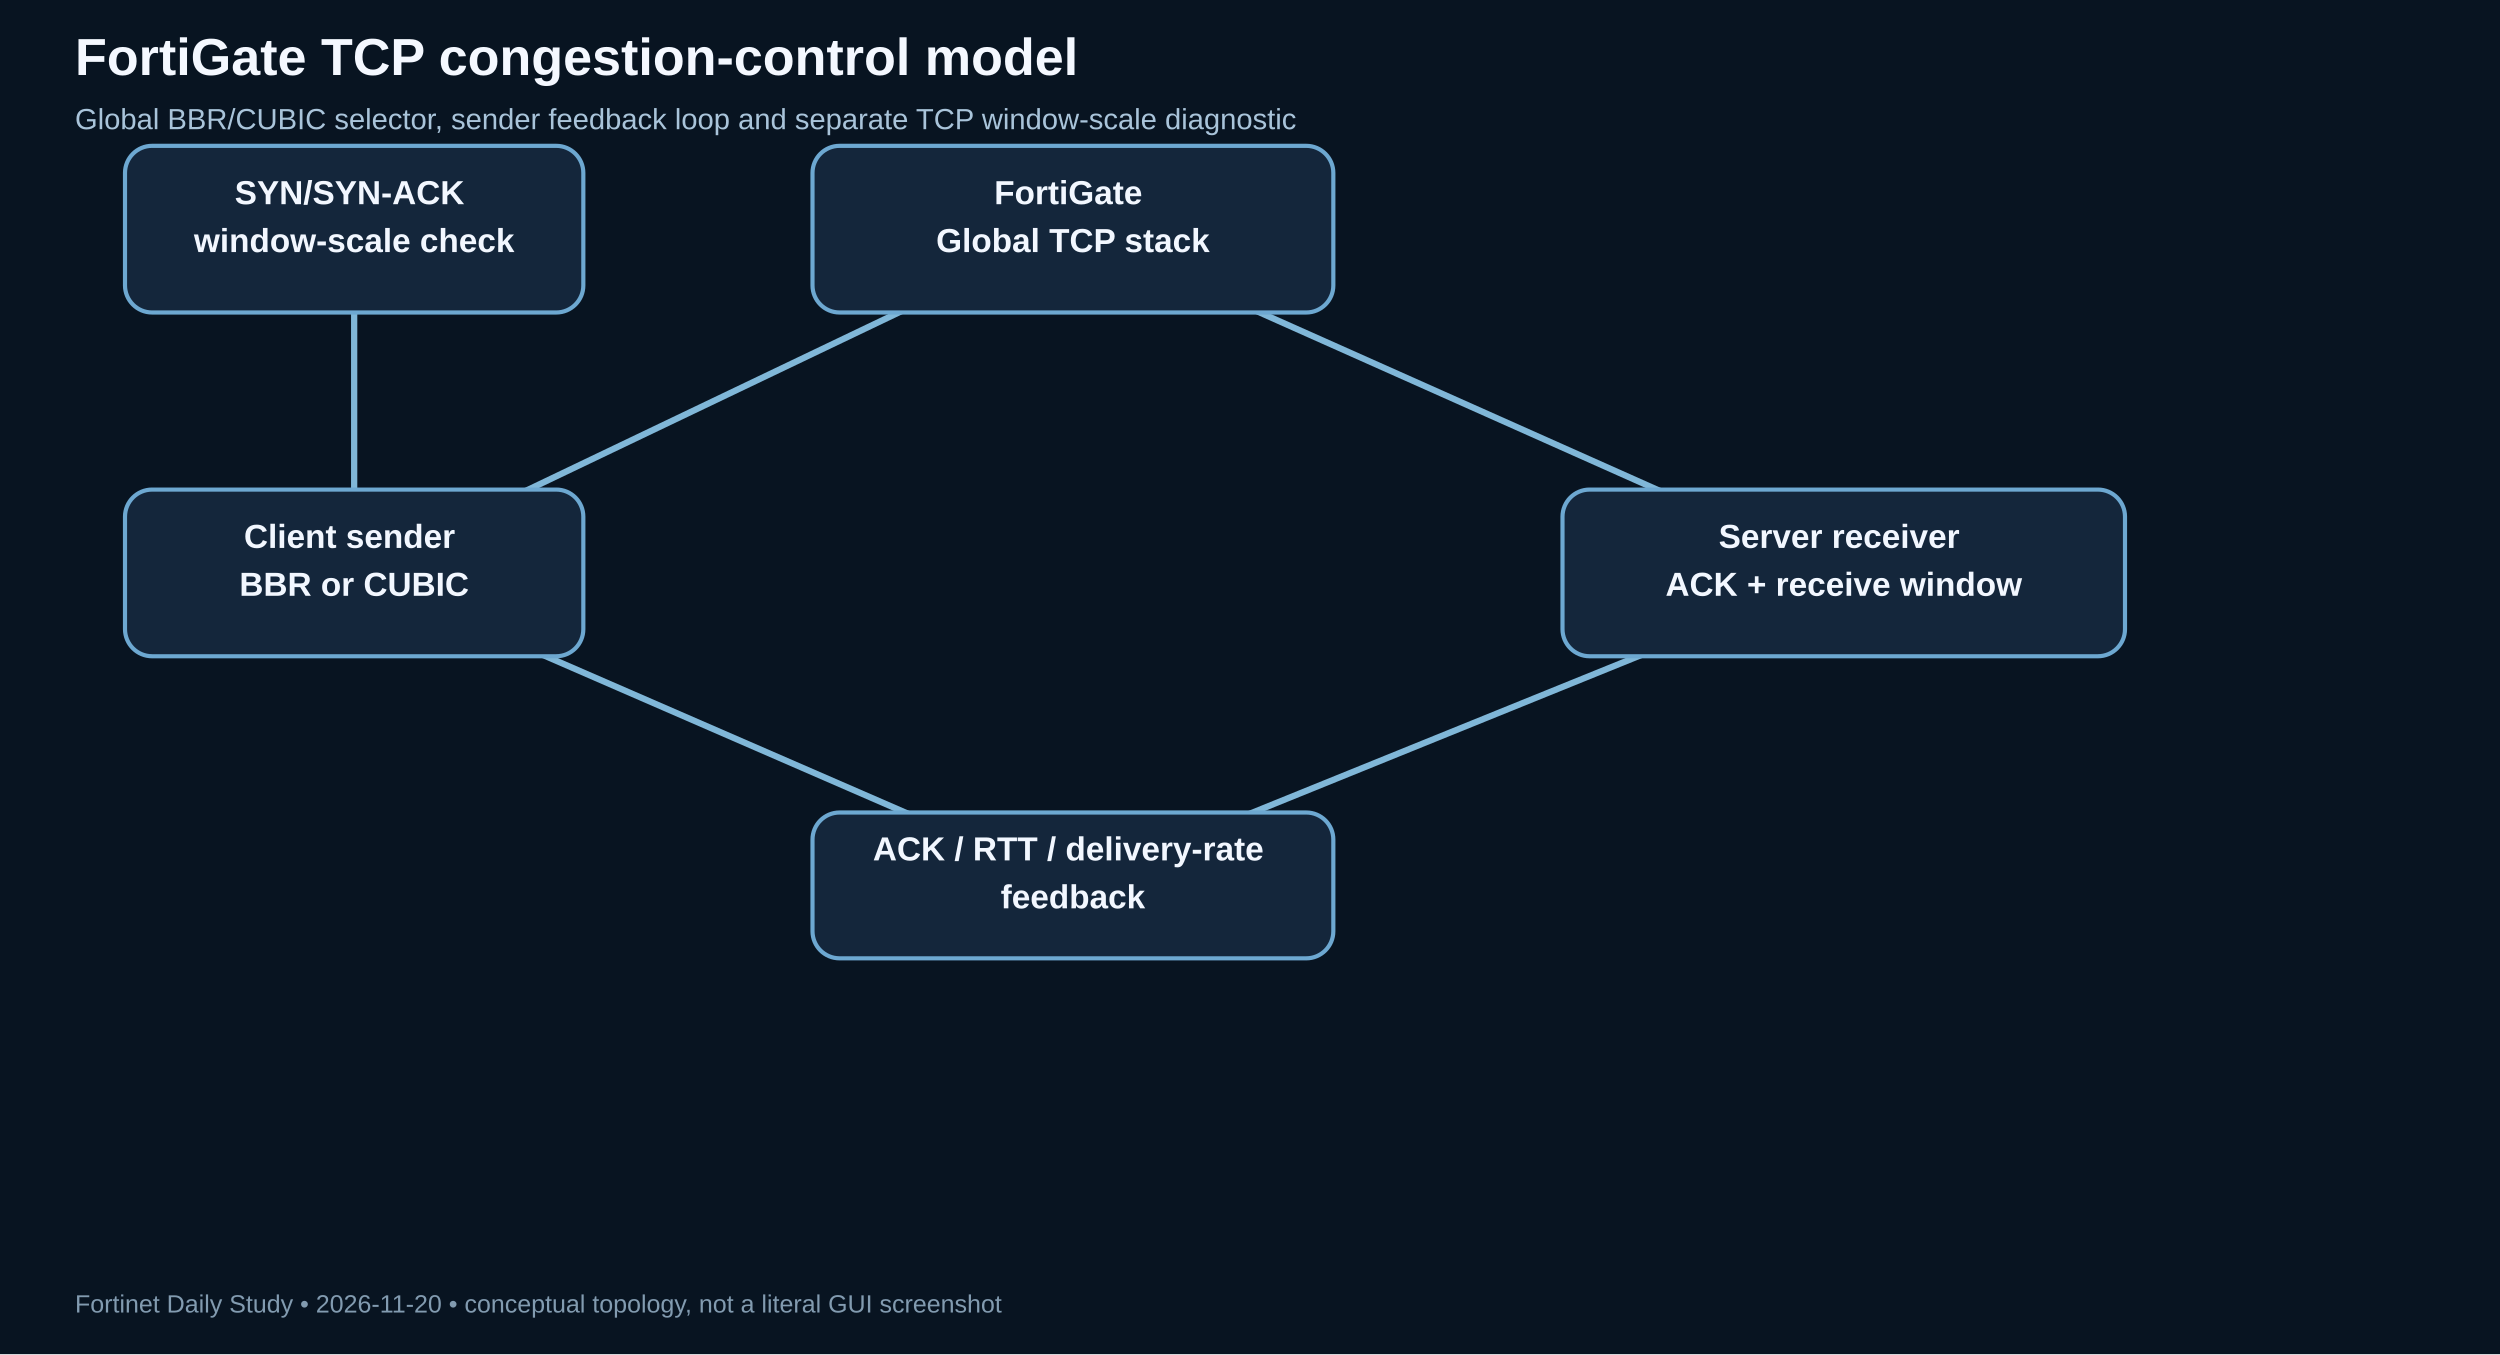
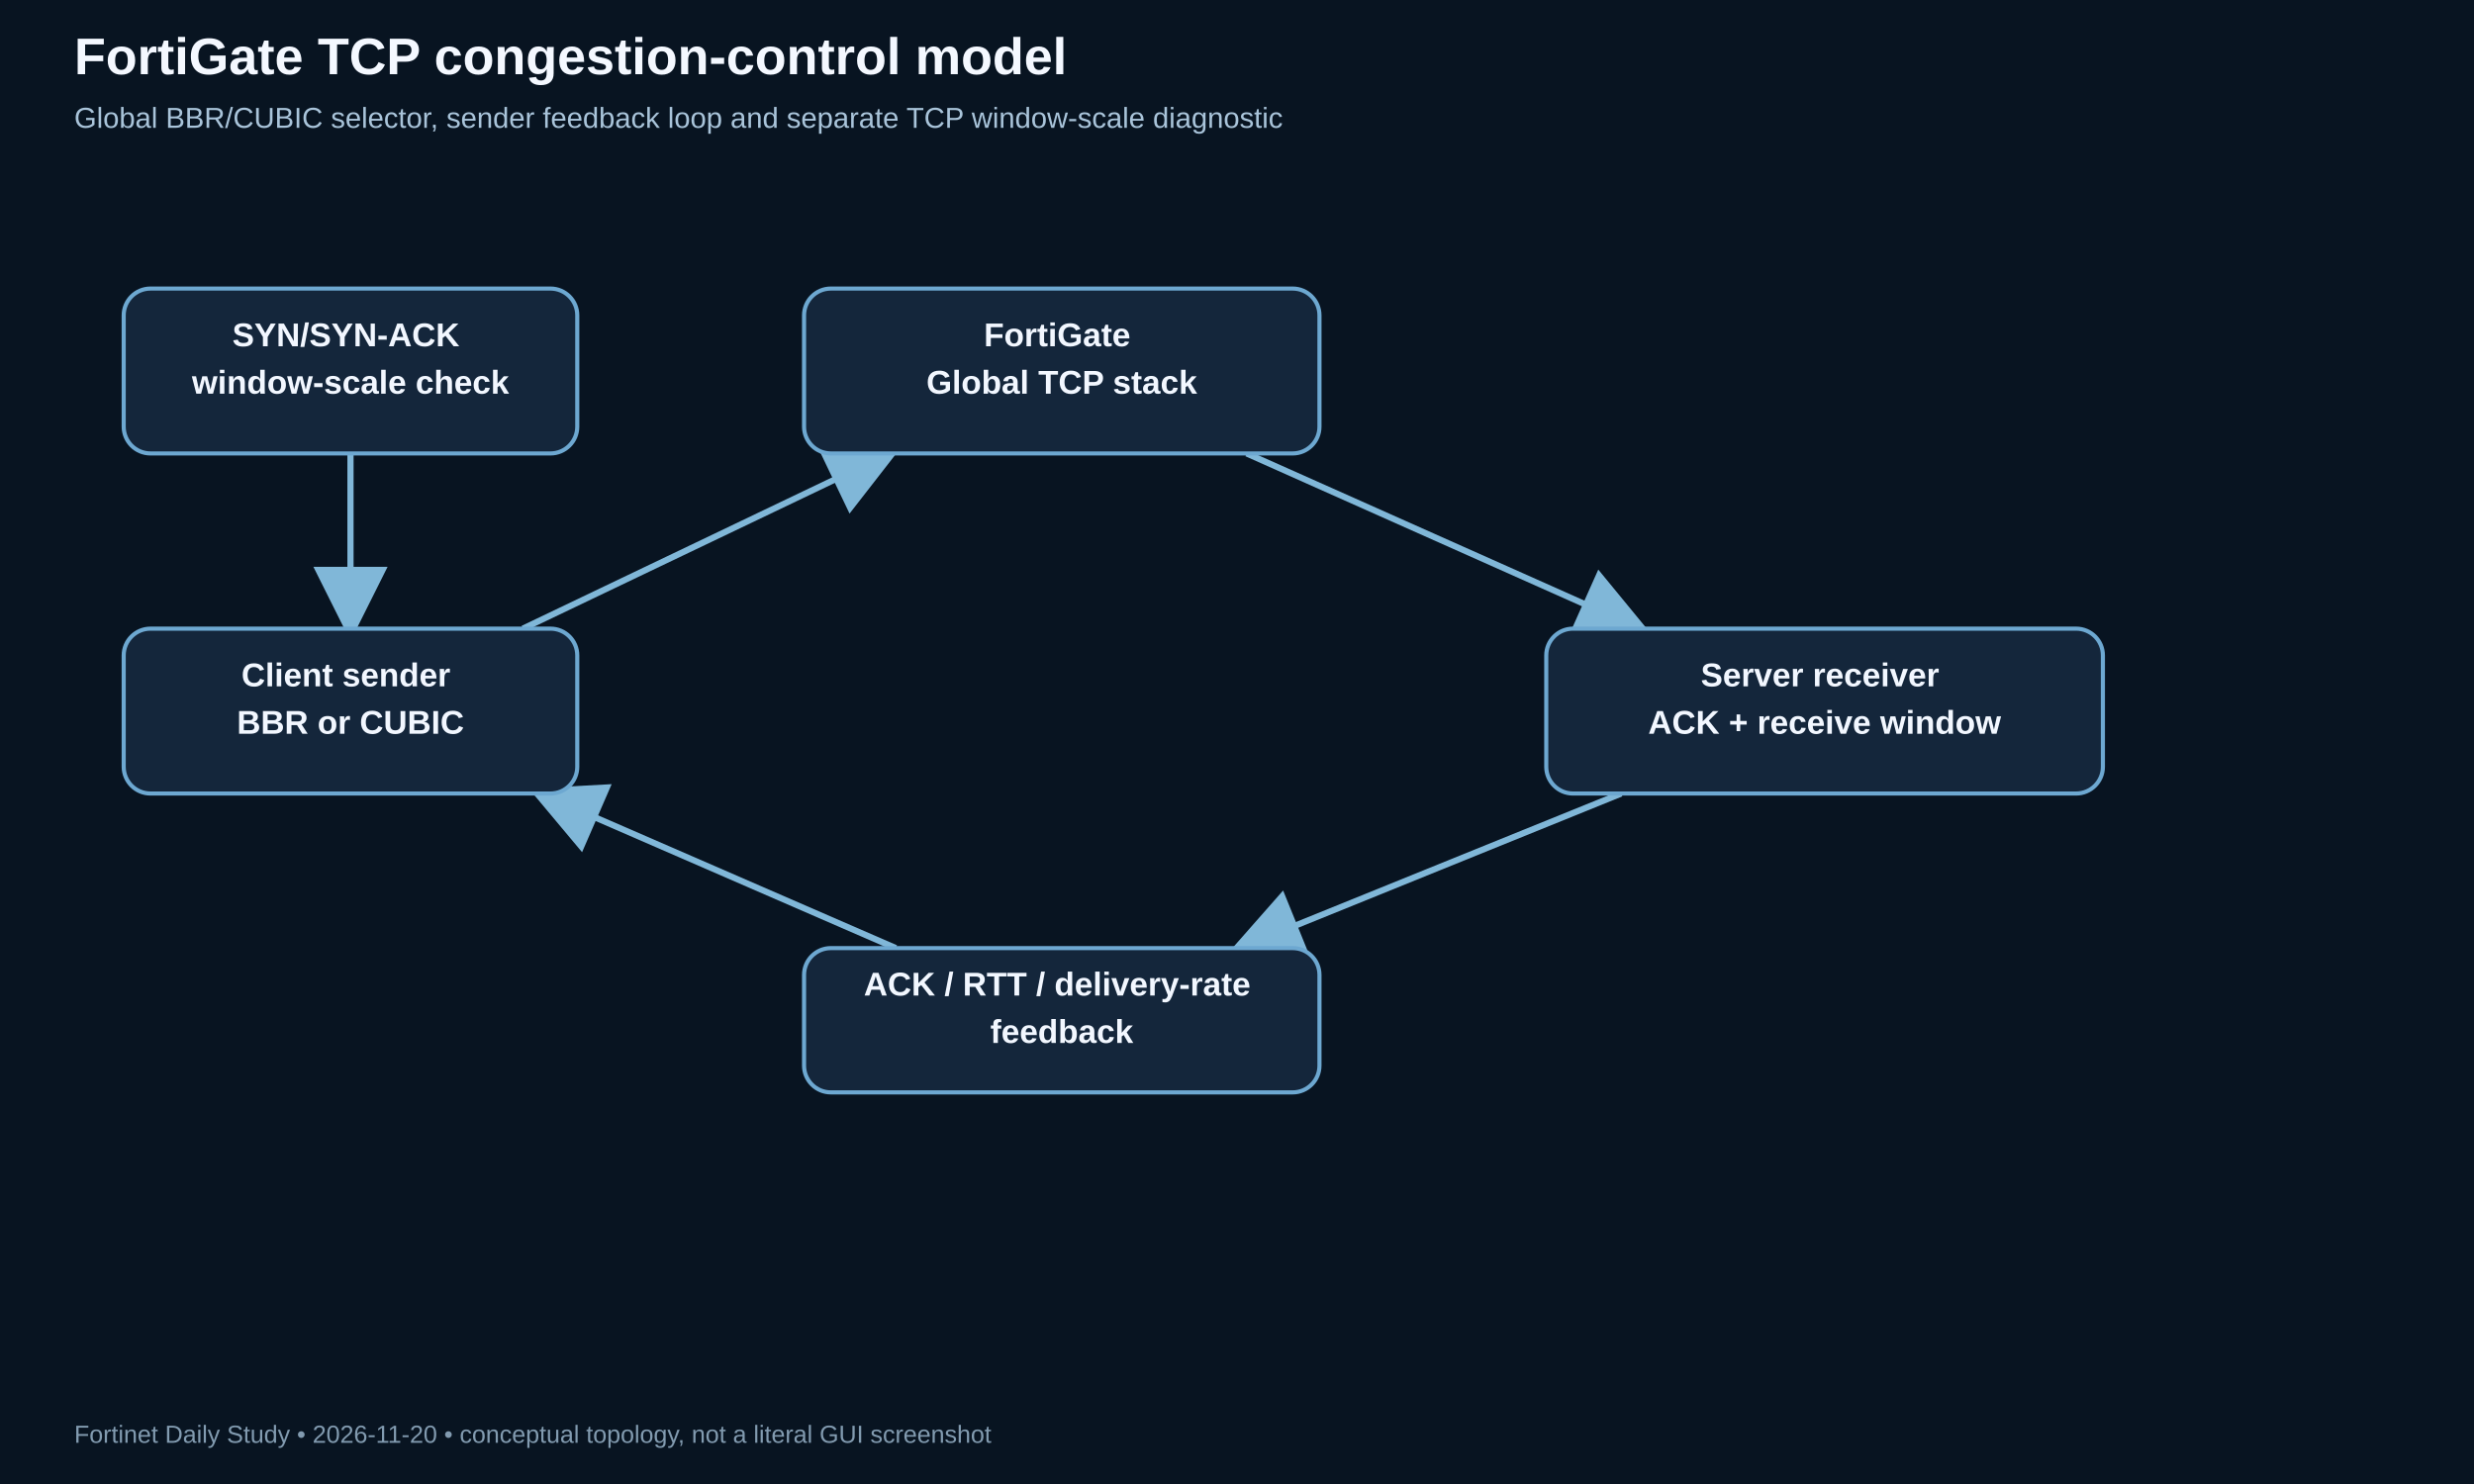
- <svg xmlns="http://www.w3.org/2000/svg" width="1200" height="650" viewBox="0 0 1200 650">
+ <svg xmlns="http://www.w3.org/2000/svg" width="1200" height="720" viewBox="0 0 1200 720">
  <defs>
    <marker id="arr" markerWidth="12" markerHeight="12" refX="10" refY="6" orient="auto">
      <path d="M0,0 L12,6 L0,12 z" fill="#80b7d8" />
    </marker>
  </defs>
-   <rect width="1200" height="650" fill="#081421" />
+   <rect width="1200" height="720" fill="#081421" />
  <text x="36" y="36" fill="#f4f8ff" font-family="Arial,sans-serif" font-size="25" font-weight="700">FortiGate TCP congestion-control model</text>
  <text x="36" y="62" fill="#a9c4da" font-family="Arial,sans-serif" font-size="14">Global BBR/CUBIC selector, sender feedback loop and separate TCP window-scale diagnostic</text>
-   <path d="M 170 275 L 515 110" fill="none" stroke="#80b7d8" stroke-width="3" marker-end="url(#arr)" />
-   <path d="M 515 110 L 885 275" fill="none" stroke="#80b7d8" stroke-width="3" marker-end="url(#arr)" />
-   <path d="M 885 275 L 515 425" fill="none" stroke="#80b7d8" stroke-width="3" marker-end="url(#arr)" />
-   <path d="M 515 425 L 170 275" fill="none" stroke="#80b7d8" stroke-width="3" marker-end="url(#arr)" />
-   <path d="M 170 110 L 170 275" fill="none" stroke="#80b7d8" stroke-width="3" marker-end="url(#arr)" />
+   <path d="M 253.636 305 L 431.364 220" fill="none" stroke="#80b7d8" stroke-width="3" marker-end="url(#arr)" />
+   <path d="M 604.697 220 L 795.303 305" fill="none" stroke="#80b7d8" stroke-width="3" marker-end="url(#arr)" />
+   <path d="M 786.333 385 L 601.333 460" fill="none" stroke="#80b7d8" stroke-width="3" marker-end="url(#arr)" />
+   <path d="M 434.5 460 L 262 385" fill="none" stroke="#80b7d8" stroke-width="3" marker-end="url(#arr)" />
+   <path d="M 170 220 L 170 305" fill="none" stroke="#80b7d8" stroke-width="3" marker-end="url(#arr)" />
  <g>
-     <rect x="390" y="70" width="250" height="80" rx="13" fill="#14263b" stroke="#6da8d1" stroke-width="2" />
-     <text x="515" y="98" text-anchor="middle" fill="#f2f7ff" font-family="Arial,sans-serif" font-size="16" font-weight="700">
+     <rect x="390" y="140" width="250" height="80" rx="13" fill="#14263b" stroke="#6da8d1" stroke-width="2" />
+     <text x="515" y="168" text-anchor="middle" fill="#f2f7ff" font-family="Arial,sans-serif" font-size="16" font-weight="700">
      <tspan x="515" dy="0">FortiGate</tspan>
      <tspan x="515" dy="23">Global TCP stack</tspan>
    </text>
  </g>
  <g>
-     <rect x="60" y="235" width="220" height="80" rx="13" fill="#14263b" stroke="#6da8d1" stroke-width="2" />
-     <text x="170" y="263" text-anchor="middle" fill="#f2f7ff" font-family="Arial,sans-serif" font-size="16" font-weight="700">
+     <rect x="60" y="305" width="220" height="80" rx="13" fill="#14263b" stroke="#6da8d1" stroke-width="2" />
+     <text x="170" y="333" text-anchor="middle" fill="#f2f7ff" font-family="Arial,sans-serif" font-size="16" font-weight="700">
      <tspan x="170" dy="0">Client sender</tspan>
      <tspan x="170" dy="23">BBR or CUBIC</tspan>
    </text>
  </g>
  <g>
-     <rect x="750" y="235" width="270" height="80" rx="13" fill="#14263b" stroke="#6da8d1" stroke-width="2" />
-     <text x="885" y="263" text-anchor="middle" fill="#f2f7ff" font-family="Arial,sans-serif" font-size="16" font-weight="700">
+     <rect x="750" y="305" width="270" height="80" rx="13" fill="#14263b" stroke="#6da8d1" stroke-width="2" />
+     <text x="885" y="333" text-anchor="middle" fill="#f2f7ff" font-family="Arial,sans-serif" font-size="16" font-weight="700">
      <tspan x="885" dy="0">Server receiver</tspan>
      <tspan x="885" dy="23">ACK + receive window</tspan>
    </text>
  </g>
  <g>
-     <rect x="390" y="390" width="250" height="70" rx="13" fill="#14263b" stroke="#6da8d1" stroke-width="2" />
-     <text x="515" y="413" text-anchor="middle" fill="#f2f7ff" font-family="Arial,sans-serif" font-size="16" font-weight="700">
+     <rect x="390" y="460" width="250" height="70" rx="13" fill="#14263b" stroke="#6da8d1" stroke-width="2" />
+     <text x="515" y="483" text-anchor="middle" fill="#f2f7ff" font-family="Arial,sans-serif" font-size="16" font-weight="700">
      <tspan x="515" dy="0">ACK / RTT / delivery-rate</tspan>
      <tspan x="515" dy="23">feedback</tspan>
    </text>
  </g>
  <g>
-     <rect x="60" y="70" width="220" height="80" rx="13" fill="#14263b" stroke="#6da8d1" stroke-width="2" />
-     <text x="170" y="98" text-anchor="middle" fill="#f2f7ff" font-family="Arial,sans-serif" font-size="16" font-weight="700">
+     <rect x="60" y="140" width="220" height="80" rx="13" fill="#14263b" stroke="#6da8d1" stroke-width="2" />
+     <text x="170" y="168" text-anchor="middle" fill="#f2f7ff" font-family="Arial,sans-serif" font-size="16" font-weight="700">
      <tspan x="170" dy="0">SYN/SYN-ACK</tspan>
      <tspan x="170" dy="23">window-scale check</tspan>
    </text>
  </g>
-   <text x="36" y="630" fill="#829bb0" font-family="Arial,sans-serif" font-size="12">Fortinet Daily Study • 2026-11-20 • conceptual topology, not a literal GUI screenshot</text>
+   <text x="36" y="700" fill="#829bb0" font-family="Arial,sans-serif" font-size="12">Fortinet Daily Study • 2026-11-20 • conceptual topology, not a literal GUI screenshot</text>
</svg>
